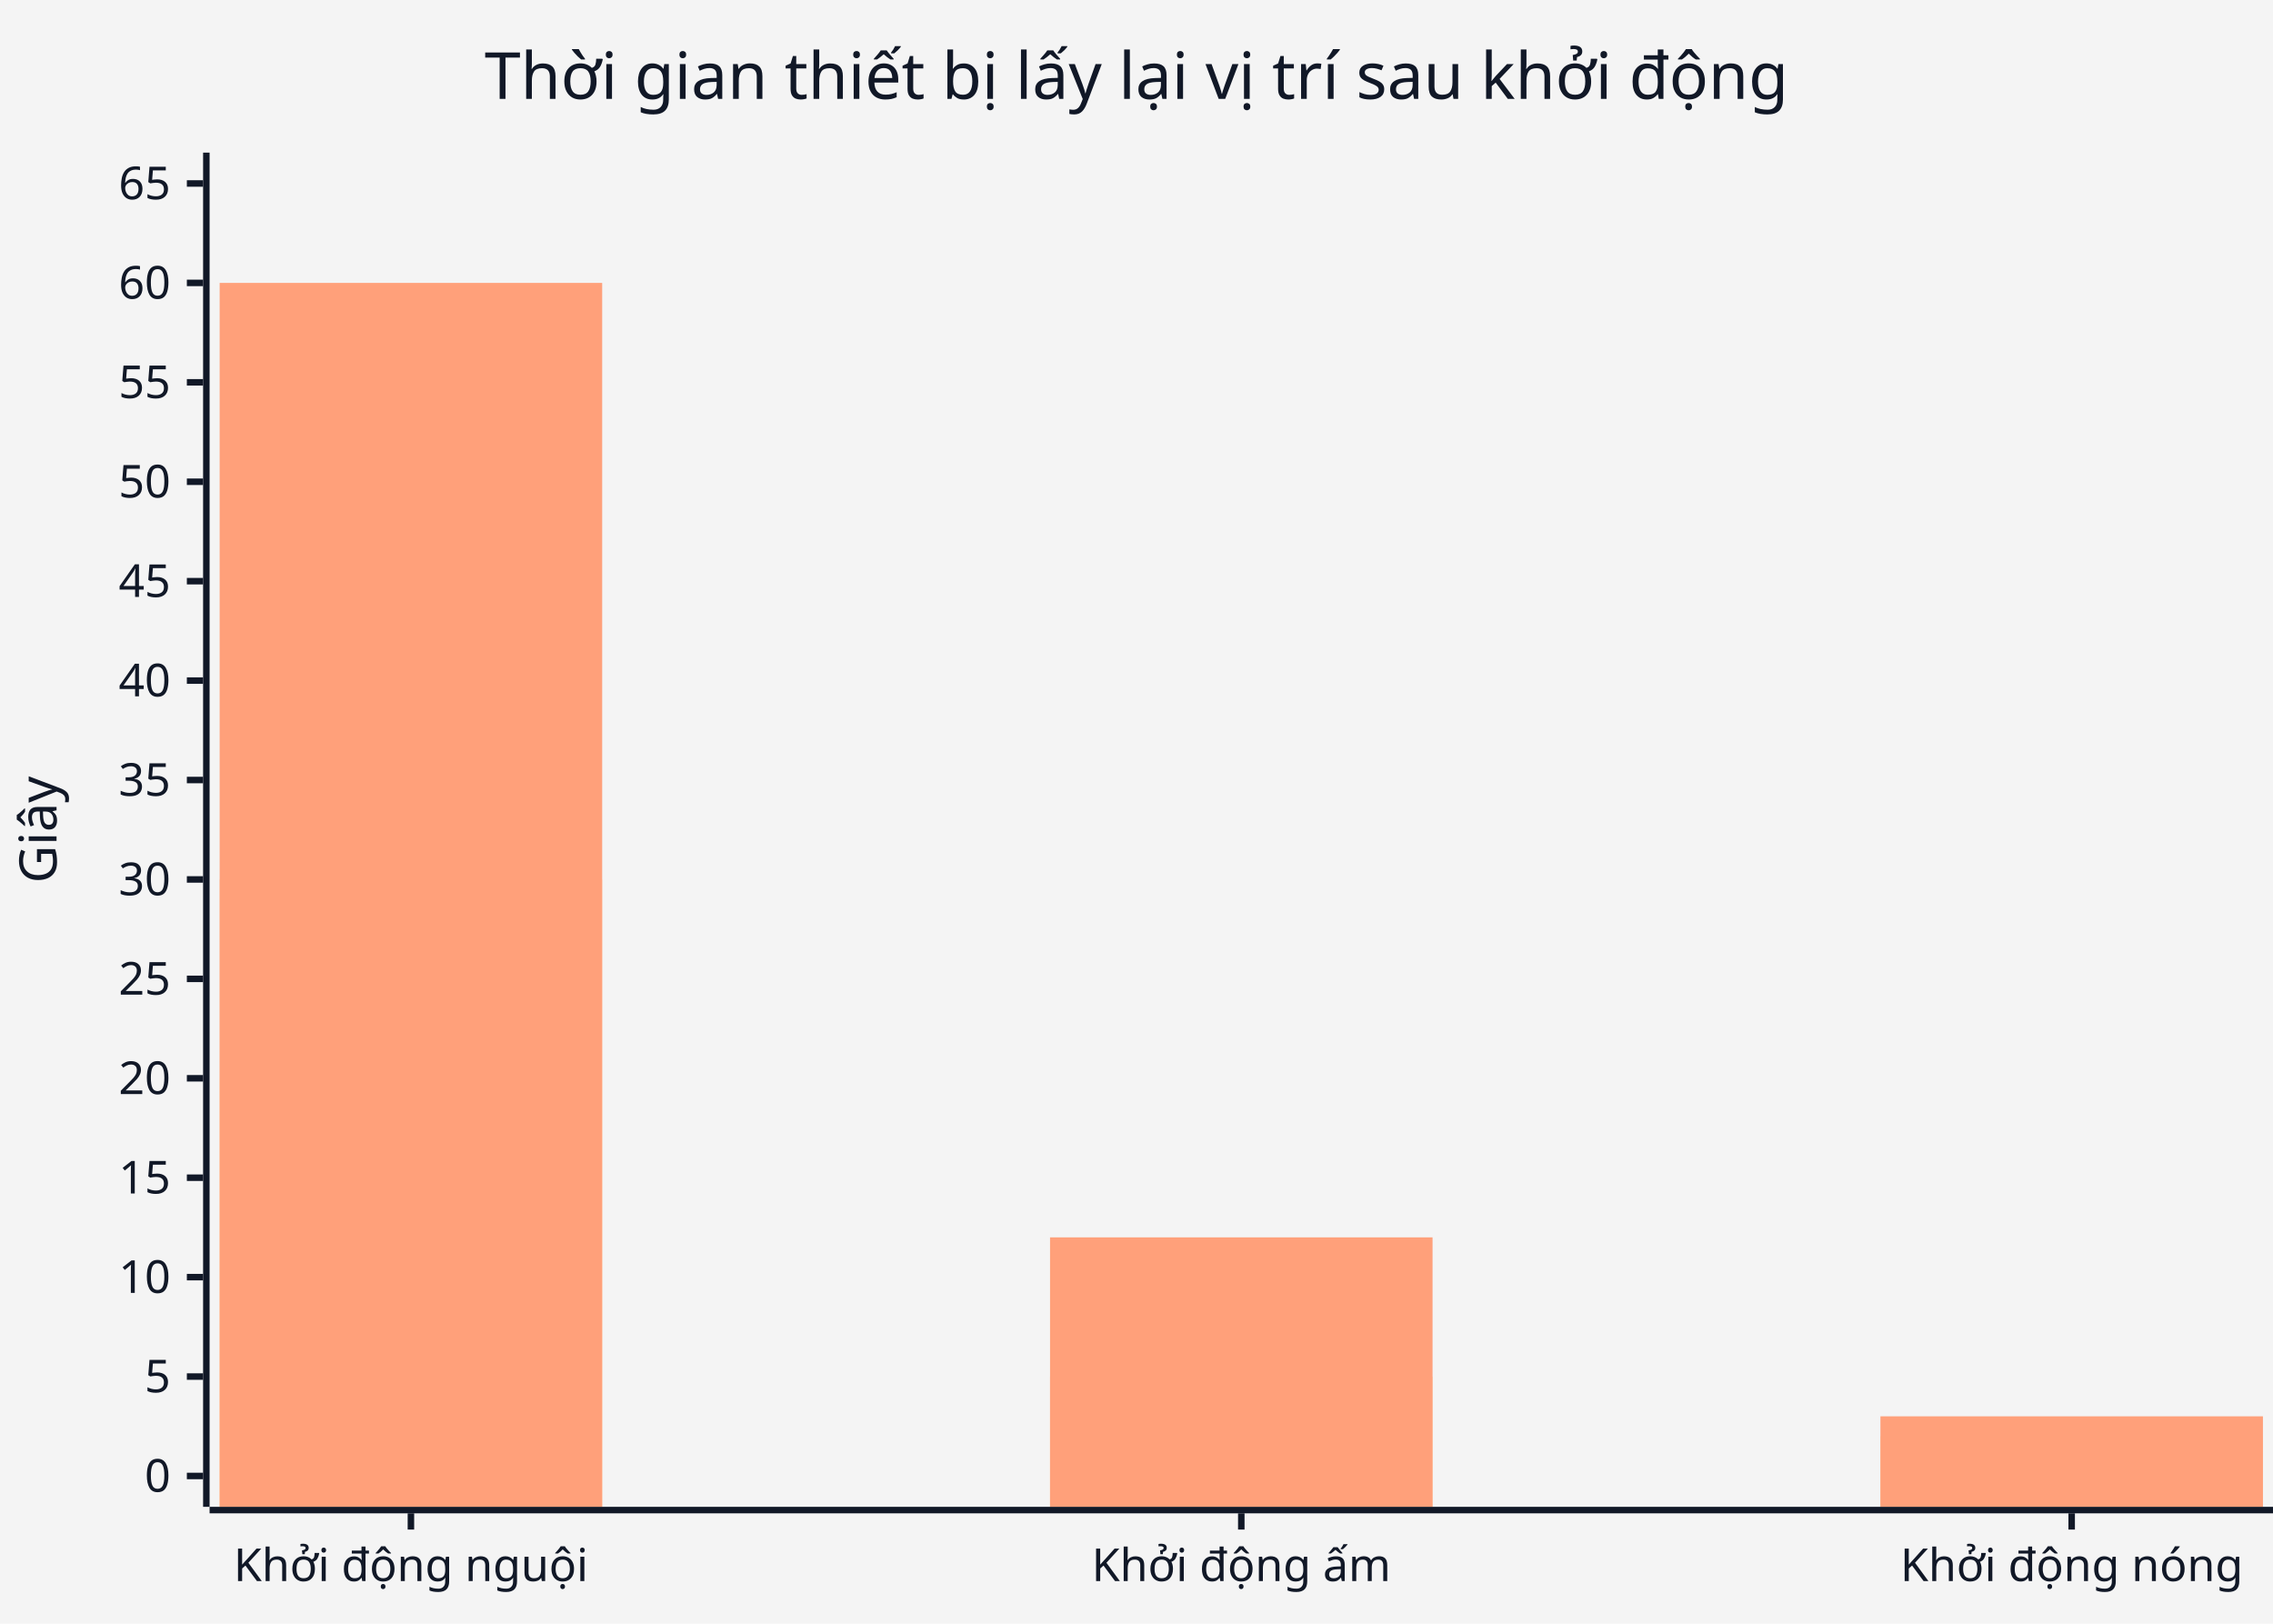
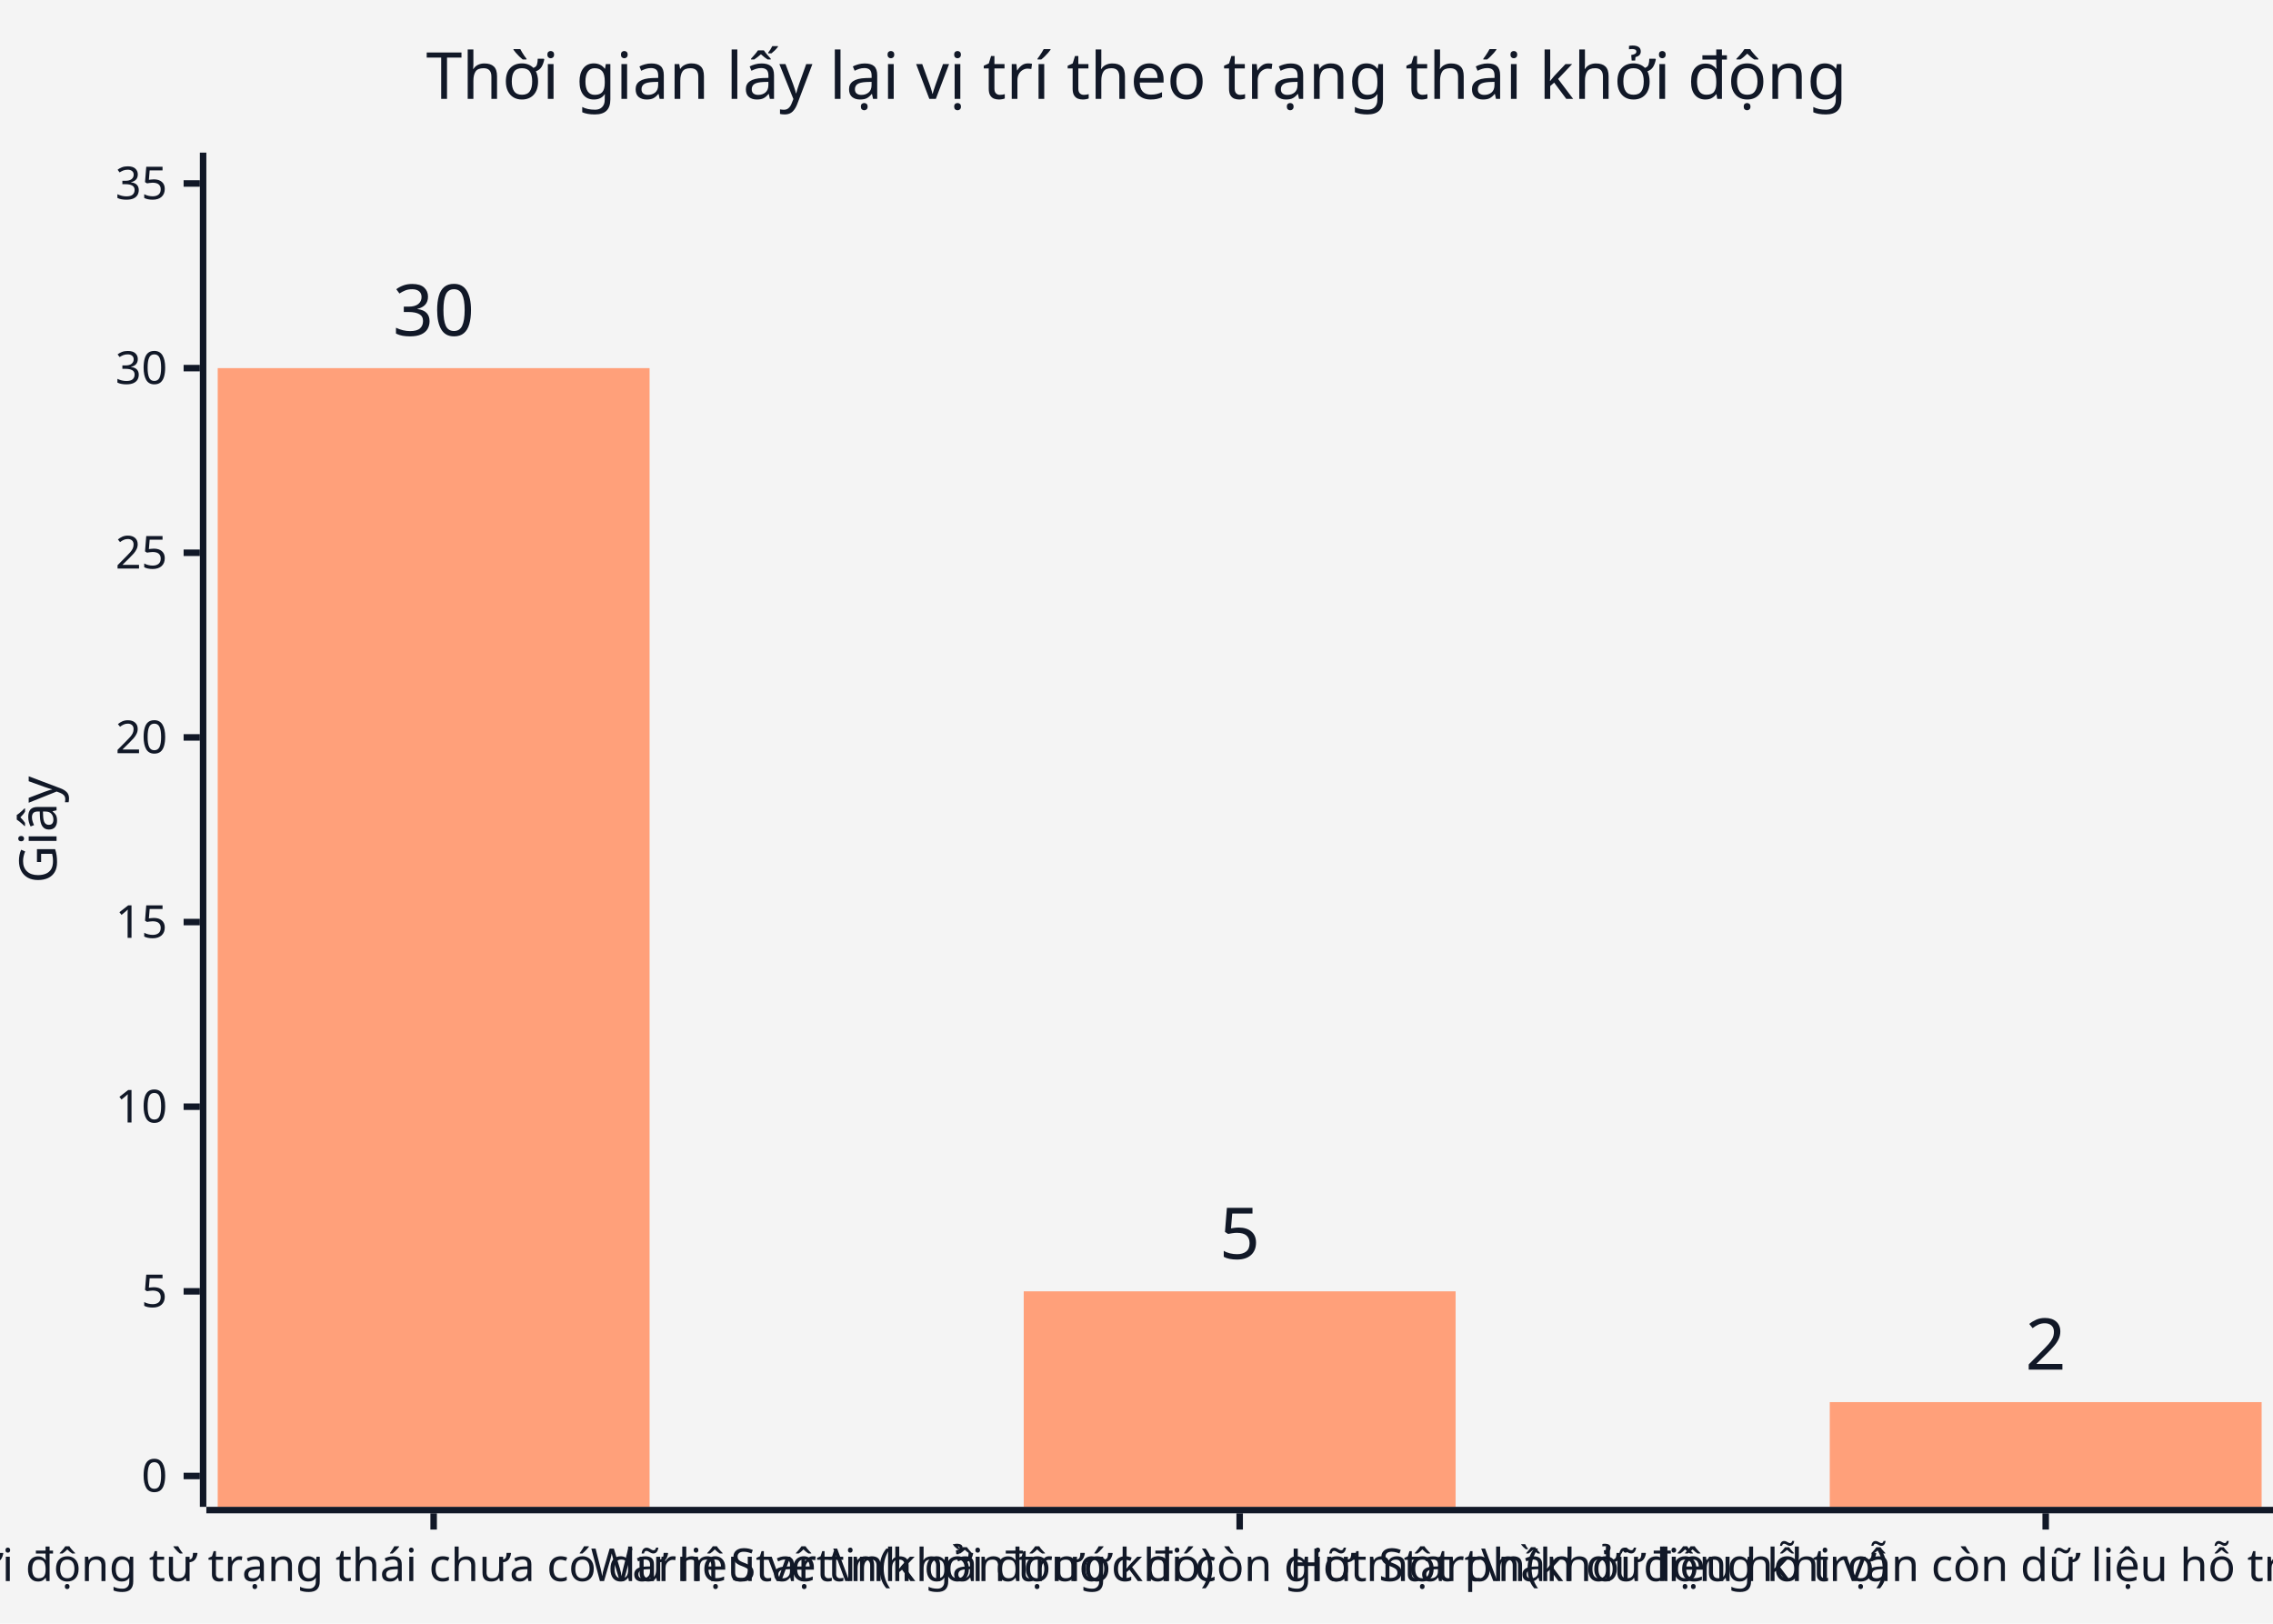
<svg xmlns="http://www.w3.org/2000/svg" id="my-svg" width="100%" style="max-width: 700px; background-color: white;" viewBox="0 0 700 500" role="graphics-document document" aria-roledescription="xychart">
  <style>#my-svg{font-family:Noto Sans,Segoe UI,Arial,sans-serif;font-size:22px;fill:#111827;}@keyframes edge-animation-frame{from{stroke-dashoffset:0;}}@keyframes dash{to{stroke-dashoffset:0;}}#my-svg .edge-animation-slow{stroke-dasharray:9,5!important;stroke-dashoffset:900;animation:dash 50s linear infinite;stroke-linecap:round;}#my-svg .edge-animation-fast{stroke-dasharray:9,5!important;stroke-dashoffset:900;animation:dash 20s linear infinite;stroke-linecap:round;}#my-svg .error-icon{fill:#eef2ff;}#my-svg .error-text{fill:#110d00;stroke:#110d00;}#my-svg .edge-thickness-normal{stroke-width:1px;}#my-svg .edge-thickness-thick{stroke-width:3.5px;}#my-svg .edge-pattern-solid{stroke-dasharray:0;}#my-svg .edge-thickness-invisible{stroke-width:0;fill:none;}#my-svg .edge-pattern-dashed{stroke-dasharray:3;}#my-svg .edge-pattern-dotted{stroke-dasharray:2;}#my-svg .marker{fill:#1f2937;stroke:#1f2937;}#my-svg .marker.cross{stroke:#1f2937;}#my-svg svg{font-family:Noto Sans,Segoe UI,Arial,sans-serif;font-size:22px;}#my-svg p{margin:0;}#my-svg .node .neo-node{stroke:#1f2937;}#my-svg [data-look="neo"].node rect,#my-svg [data-look="neo"].cluster rect,#my-svg [data-look="neo"].node polygon{stroke:url(#my-svg-gradient);filter:drop-shadow( 1px 2px 2px rgba(185,185,185,1));}#my-svg [data-look="neo"].node path{stroke:url(#my-svg-gradient);stroke-width:1px;}#my-svg [data-look="neo"].node .outer-path{filter:drop-shadow( 1px 2px 2px rgba(185,185,185,1));}#my-svg [data-look="neo"].node .neo-line path{stroke:#1f2937;filter:none;}#my-svg [data-look="neo"].node circle{stroke:url(#my-svg-gradient);filter:drop-shadow( 1px 2px 2px rgba(185,185,185,1));}#my-svg [data-look="neo"].node circle .state-start{fill:#000000;}#my-svg [data-look="neo"].icon-shape .icon{fill:url(#my-svg-gradient);filter:drop-shadow( 1px 2px 2px rgba(185,185,185,1));}#my-svg [data-look="neo"].icon-shape .icon-neo path{stroke:url(#my-svg-gradient);filter:drop-shadow( 1px 2px 2px rgba(185,185,185,1));}#my-svg :root{--mermaid-font-family:Noto Sans,Segoe UI,Arial,sans-serif;}</style>
  <g />
  <g class="main">
    <rect width="700" height="500" class="background" fill="#f4f4f4" />
    <g class="chart-title">
-       <text x="0" y="0" fill="#111827" font-size="20" dominant-baseline="middle" text-anchor="middle" transform="translate(350, 23.5) rotate(0)">Thời gian thiết bị lấy lại vị trí sau khởi động</text>
+       <text x="0" y="0" fill="#111827" font-size="20" dominant-baseline="middle" text-anchor="middle" transform="translate(350, 23.5) rotate(0)">Thời gian lấy lại vị trí theo trạng thái khởi động</text>
    </g>
    <g class="plot">
      <g class="bar-plot-0">
-         <rect x="67.647" y="332.038" width="117.8" height="131.962" fill="#FFF4DD" stroke="#FFF4DD" stroke-width="0" />
-         <rect x="323.373" y="436.131" width="117.8" height="27.869" fill="#FFF4DD" stroke="#FFF4DD" stroke-width="0" />
-         <rect x="579.1" y="448.377" width="117.8" height="15.623" fill="#FFF4DD" stroke="#FFF4DD" stroke-width="0" />
-       </g>
-       <g class="bar-plot-1">
-         <rect x="67.647" y="270.808" width="117.8" height="193.192" fill="#FFD8B1" stroke="#FFD8B1" stroke-width="0" />
-         <rect x="323.373" y="423.885" width="117.8" height="40.115" fill="#FFD8B1" stroke="#FFD8B1" stroke-width="0" />
-         <rect x="579.1" y="442.254" width="117.8" height="21.746" fill="#FFD8B1" stroke="#FFD8B1" stroke-width="0" />
-       </g>
-       <g class="bar-plot-2">
-         <rect x="67.647" y="87.115" width="117.8" height="376.885" fill="#FFA07A" stroke="#FFA07A" stroke-width="0" />
-         <rect x="323.373" y="381.023" width="117.8" height="82.977" fill="#FFA07A" stroke="#FFA07A" stroke-width="0" />
-         <rect x="579.1" y="436.131" width="117.8" height="27.869" fill="#FFA07A" stroke="#FFA07A" stroke-width="0" />
+         <rect x="67.047" y="113.357" width="133" height="350.643" fill="#FFA07A" stroke="#FFA07A" stroke-width="0" />
+         <rect x="315.273" y="397.643" width="133" height="66.357" fill="#FFA07A" stroke="#FFA07A" stroke-width="0" />
+         <rect x="563.5" y="431.757" width="133" height="32.243" fill="#FFA07A" stroke="#FFA07A" stroke-width="0" />
+         <text x="133.547" y="103.357" text-anchor="middle" dominant-baseline="auto" fill="#111827" font-size="22px">30</text>
+         <text x="381.773" y="387.643" text-anchor="middle" dominant-baseline="auto" fill="#111827" font-size="22px">5</text>
+         <text x="630" y="421.757" text-anchor="middle" dominant-baseline="auto" fill="#111827" font-size="22px">2</text>
      </g>
    </g>
    <g class="bottom-axis">
      <g class="axis-line">
-         <path d="M 64.547,465 L 700,465" fill="none" stroke="#111827" stroke-width="2" />
+         <path d="M 63.547,465 L 700,465" fill="none" stroke="#111827" stroke-width="2" />
      </g>
      <g class="label">
-         <text x="0" y="0" fill="#111827" font-size="14" dominant-baseline="text-before-edge" text-anchor="middle" transform="translate(126.5469, 476) rotate(0)">Khởi động nguội</text>
-         <text x="0" y="0" fill="#111827" font-size="14" dominant-baseline="text-before-edge" text-anchor="middle" transform="translate(382.2734, 476) rotate(0)">Khởi động ấm</text>
-         <text x="0" y="0" fill="#111827" font-size="14" dominant-baseline="text-before-edge" text-anchor="middle" transform="translate(638, 476) rotate(0)">Khởi động nóng</text>
+         <text x="0" y="0" fill="#111827" font-size="14" dominant-baseline="text-before-edge" text-anchor="middle" transform="translate(133.5469, 476) rotate(0)">Cold Start\n(khởi động từ trạng thái chưa có dữ liệu vệ tinh gần trước đó)</text>
+         <text x="0" y="0" fill="#111827" font-size="14" dominant-baseline="text-before-edge" text-anchor="middle" transform="translate(381.7734, 476) rotate(0)">Warm Start\n(khởi động khi còn giữ một phần dữ liệu hỗ trợ)</text>
+         <text x="0" y="0" fill="#111827" font-size="14" dominant-baseline="text-before-edge" text-anchor="middle" transform="translate(630, 476) rotate(0)">Hot Start\n(khởi động khi vẫn còn dữ liệu hỗ trợ và thời gian gần đúng)</text>
      </g>
      <g class="ticks">
-         <path d="M 126.547,466 L 126.547,471" fill="none" stroke="#111827" stroke-width="2" />
-         <path d="M 382.273,466 L 382.273,471" fill="none" stroke="#111827" stroke-width="2" />
-         <path d="M 638,466 L 638,471" fill="none" stroke="#111827" stroke-width="2" />
+         <path d="M 133.547,466 L 133.547,471" fill="none" stroke="#111827" stroke-width="2" />
+         <path d="M 381.773,466 L 381.773,471" fill="none" stroke="#111827" stroke-width="2" />
+         <path d="M 630,466 L 630,471" fill="none" stroke="#111827" stroke-width="2" />
      </g>
    </g>
    <g class="left-axis">
      <g class="axisl-line">
-         <path d="M 63.547,47 L 63.547,464" fill="none" stroke="#111827" stroke-width="2" />
+         <path d="M 62.547,47 L 62.547,464" fill="none" stroke="#111827" stroke-width="2" />
      </g>
      <g class="label">
-         <text x="0" y="0" fill="#111827" font-size="14" dominant-baseline="middle" text-anchor="end" transform="translate(52.54688, 56.5) rotate(0)">65</text>
-         <text x="0" y="0" fill="#111827" font-size="14" dominant-baseline="middle" text-anchor="end" transform="translate(52.54688, 87.11538) rotate(0)">60</text>
-         <text x="0" y="0" fill="#111827" font-size="14" dominant-baseline="middle" text-anchor="end" transform="translate(52.54688, 117.7308) rotate(0)">55</text>
-         <text x="0" y="0" fill="#111827" font-size="14" dominant-baseline="middle" text-anchor="end" transform="translate(52.54688, 148.3462) rotate(0)">50</text>
-         <text x="0" y="0" fill="#111827" font-size="14" dominant-baseline="middle" text-anchor="end" transform="translate(52.54688, 178.9615) rotate(0)">45</text>
-         <text x="0" y="0" fill="#111827" font-size="14" dominant-baseline="middle" text-anchor="end" transform="translate(52.54688, 209.5769) rotate(0)">40</text>
-         <text x="0" y="0" fill="#111827" font-size="14" dominant-baseline="middle" text-anchor="end" transform="translate(52.54688, 240.1923) rotate(0)">35</text>
-         <text x="0" y="0" fill="#111827" font-size="14" dominant-baseline="middle" text-anchor="end" transform="translate(52.54688, 270.8077) rotate(0)">30</text>
-         <text x="0" y="0" fill="#111827" font-size="14" dominant-baseline="middle" text-anchor="end" transform="translate(52.54688, 301.4231) rotate(0)">25</text>
-         <text x="0" y="0" fill="#111827" font-size="14" dominant-baseline="middle" text-anchor="end" transform="translate(52.54688, 332.0385) rotate(0)">20</text>
-         <text x="0" y="0" fill="#111827" font-size="14" dominant-baseline="middle" text-anchor="end" transform="translate(52.54688, 362.6538) rotate(0)">15</text>
-         <text x="0" y="0" fill="#111827" font-size="14" dominant-baseline="middle" text-anchor="end" transform="translate(52.54688, 393.2692) rotate(0)">10</text>
-         <text x="0" y="0" fill="#111827" font-size="14" dominant-baseline="middle" text-anchor="end" transform="translate(52.54688, 423.8846) rotate(0)">5</text>
-         <text x="0" y="0" fill="#111827" font-size="14" dominant-baseline="middle" text-anchor="end" transform="translate(52.54688, 454.5) rotate(0)">0</text>
+         <text x="0" y="0" fill="#111827" font-size="14" dominant-baseline="middle" text-anchor="end" transform="translate(51.54688, 56.5) rotate(0)">35</text>
+         <text x="0" y="0" fill="#111827" font-size="14" dominant-baseline="middle" text-anchor="end" transform="translate(51.54688, 113.3571) rotate(0)">30</text>
+         <text x="0" y="0" fill="#111827" font-size="14" dominant-baseline="middle" text-anchor="end" transform="translate(51.54688, 170.2143) rotate(0)">25</text>
+         <text x="0" y="0" fill="#111827" font-size="14" dominant-baseline="middle" text-anchor="end" transform="translate(51.54688, 227.0714) rotate(0)">20</text>
+         <text x="0" y="0" fill="#111827" font-size="14" dominant-baseline="middle" text-anchor="end" transform="translate(51.54688, 283.9286) rotate(0)">15</text>
+         <text x="0" y="0" fill="#111827" font-size="14" dominant-baseline="middle" text-anchor="end" transform="translate(51.54688, 340.7857) rotate(0)">10</text>
+         <text x="0" y="0" fill="#111827" font-size="14" dominant-baseline="middle" text-anchor="end" transform="translate(51.54688, 397.6429) rotate(0)">5</text>
+         <text x="0" y="0" fill="#111827" font-size="14" dominant-baseline="middle" text-anchor="end" transform="translate(51.54688, 454.5) rotate(0)">0</text>
      </g>
      <g class="ticks">
-         <path d="M 62.547,56.5 L 57.547,56.5" fill="none" stroke="#111827" stroke-width="2" />
-         <path d="M 62.547,87.115 L 57.547,87.115" fill="none" stroke="#111827" stroke-width="2" />
-         <path d="M 62.547,117.731 L 57.547,117.731" fill="none" stroke="#111827" stroke-width="2" />
-         <path d="M 62.547,148.346 L 57.547,148.346" fill="none" stroke="#111827" stroke-width="2" />
-         <path d="M 62.547,178.962 L 57.547,178.962" fill="none" stroke="#111827" stroke-width="2" />
-         <path d="M 62.547,209.577 L 57.547,209.577" fill="none" stroke="#111827" stroke-width="2" />
-         <path d="M 62.547,240.192 L 57.547,240.192" fill="none" stroke="#111827" stroke-width="2" />
-         <path d="M 62.547,270.808 L 57.547,270.808" fill="none" stroke="#111827" stroke-width="2" />
-         <path d="M 62.547,301.423 L 57.547,301.423" fill="none" stroke="#111827" stroke-width="2" />
-         <path d="M 62.547,332.038 L 57.547,332.038" fill="none" stroke="#111827" stroke-width="2" />
-         <path d="M 62.547,362.654 L 57.547,362.654" fill="none" stroke="#111827" stroke-width="2" />
-         <path d="M 62.547,393.269 L 57.547,393.269" fill="none" stroke="#111827" stroke-width="2" />
-         <path d="M 62.547,423.885 L 57.547,423.885" fill="none" stroke="#111827" stroke-width="2" />
-         <path d="M 62.547,454.5 L 57.547,454.5" fill="none" stroke="#111827" stroke-width="2" />
+         <path d="M 61.547,56.5 L 56.547,56.5" fill="none" stroke="#111827" stroke-width="2" />
+         <path d="M 61.547,113.357 L 56.547,113.357" fill="none" stroke="#111827" stroke-width="2" />
+         <path d="M 61.547,170.214 L 56.547,170.214" fill="none" stroke="#111827" stroke-width="2" />
+         <path d="M 61.547,227.071 L 56.547,227.071" fill="none" stroke="#111827" stroke-width="2" />
+         <path d="M 61.547,283.929 L 56.547,283.929" fill="none" stroke="#111827" stroke-width="2" />
+         <path d="M 61.547,340.786 L 56.547,340.786" fill="none" stroke="#111827" stroke-width="2" />
+         <path d="M 61.547,397.643 L 56.547,397.643" fill="none" stroke="#111827" stroke-width="2" />
+         <path d="M 61.547,454.5 L 56.547,454.5" fill="none" stroke="#111827" stroke-width="2" />
      </g>
      <g class="title">
        <text x="0" y="0" fill="#111827" font-size="16" dominant-baseline="text-before-edge" text-anchor="middle" transform="translate(5, 255.5) rotate(270)">Giây</text>
      </g>
    </g>
  </g>
  <g class="mermaid-tmp-group" />
</svg>
